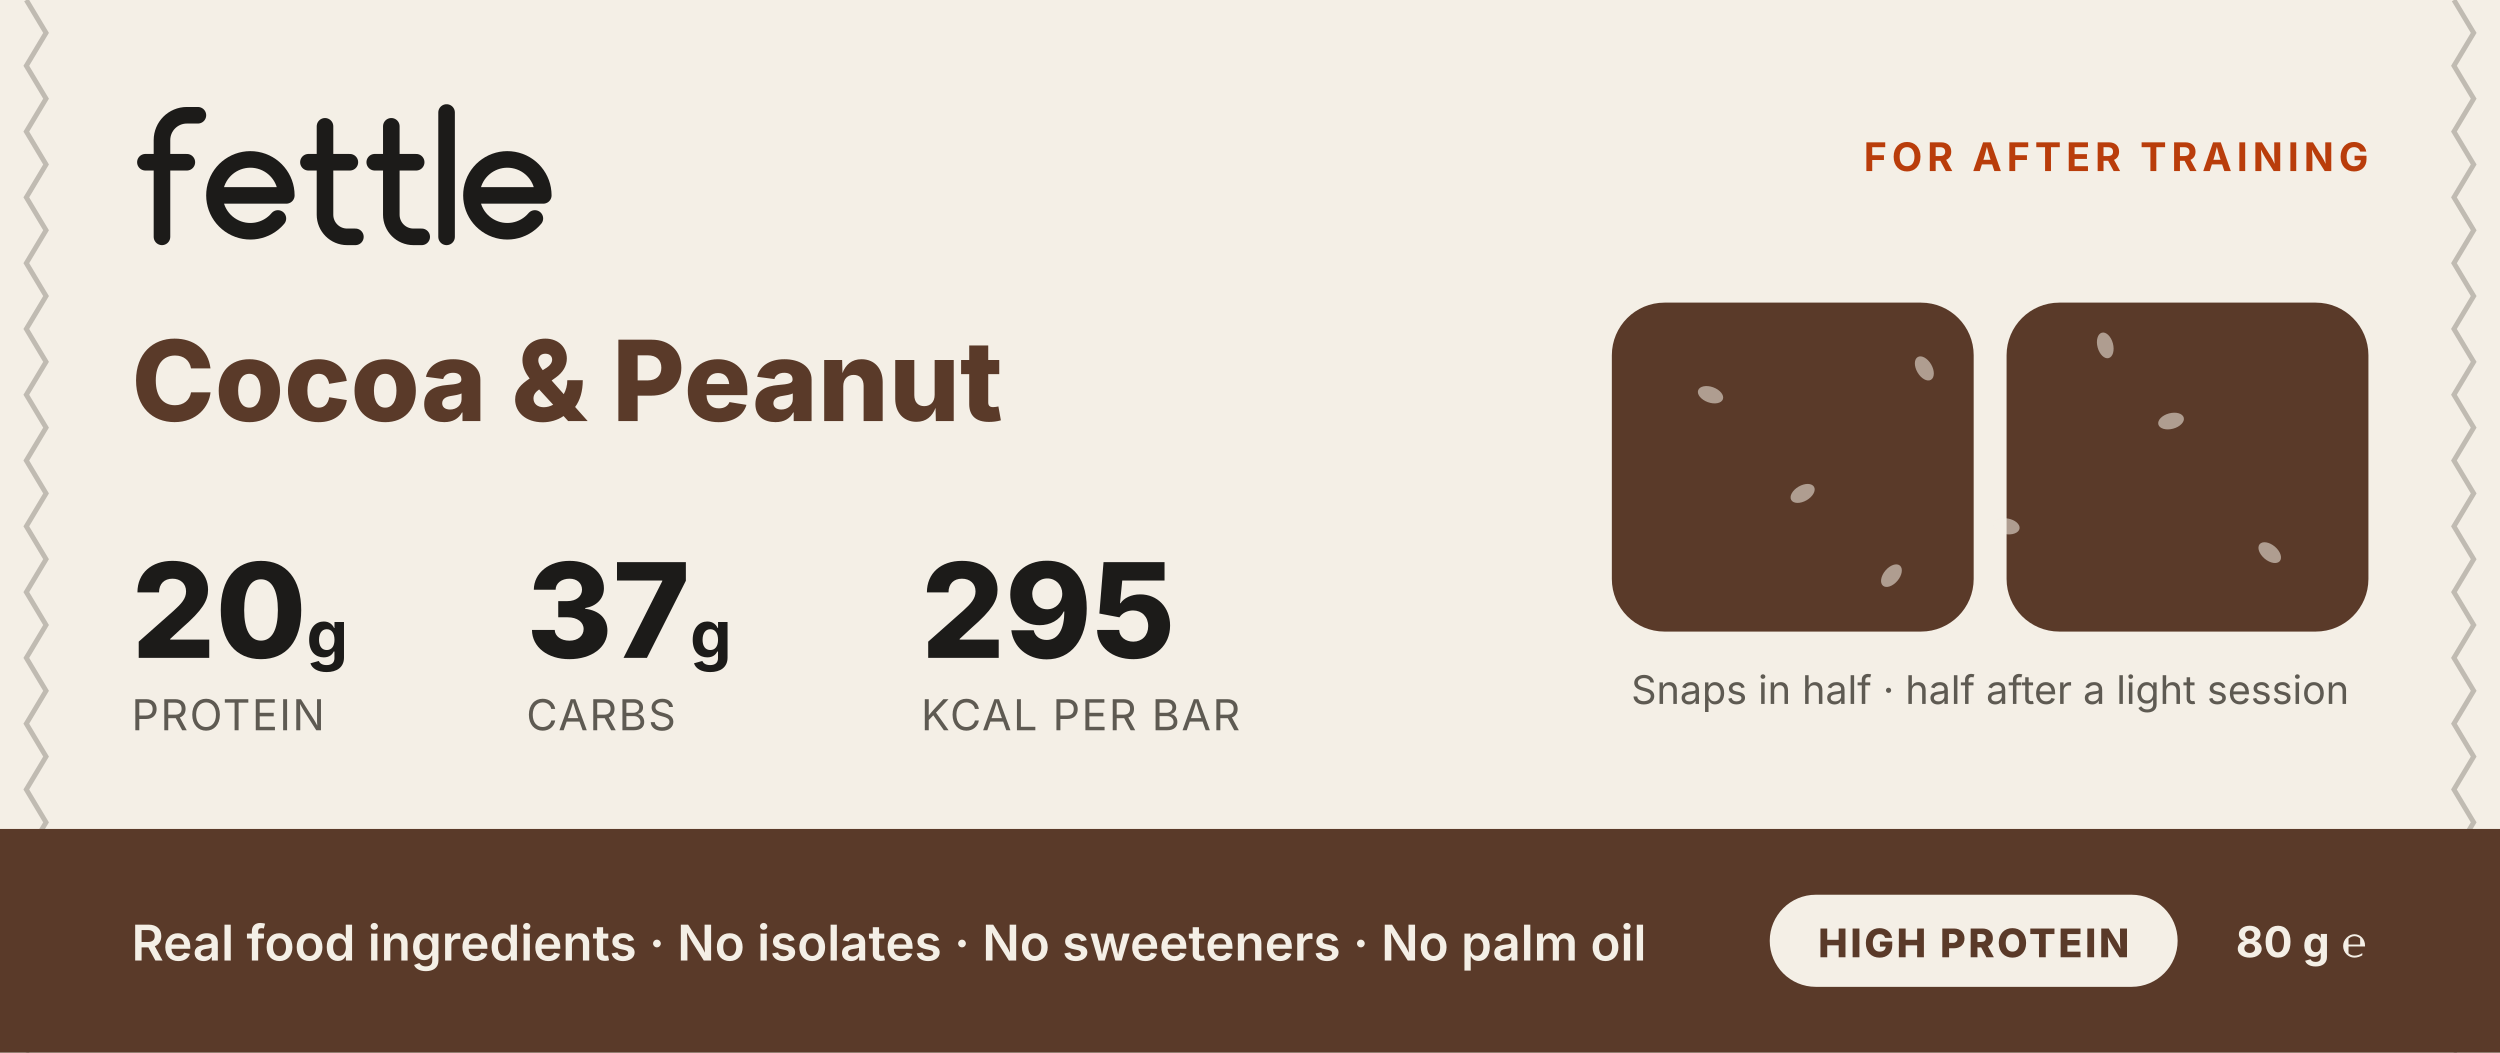
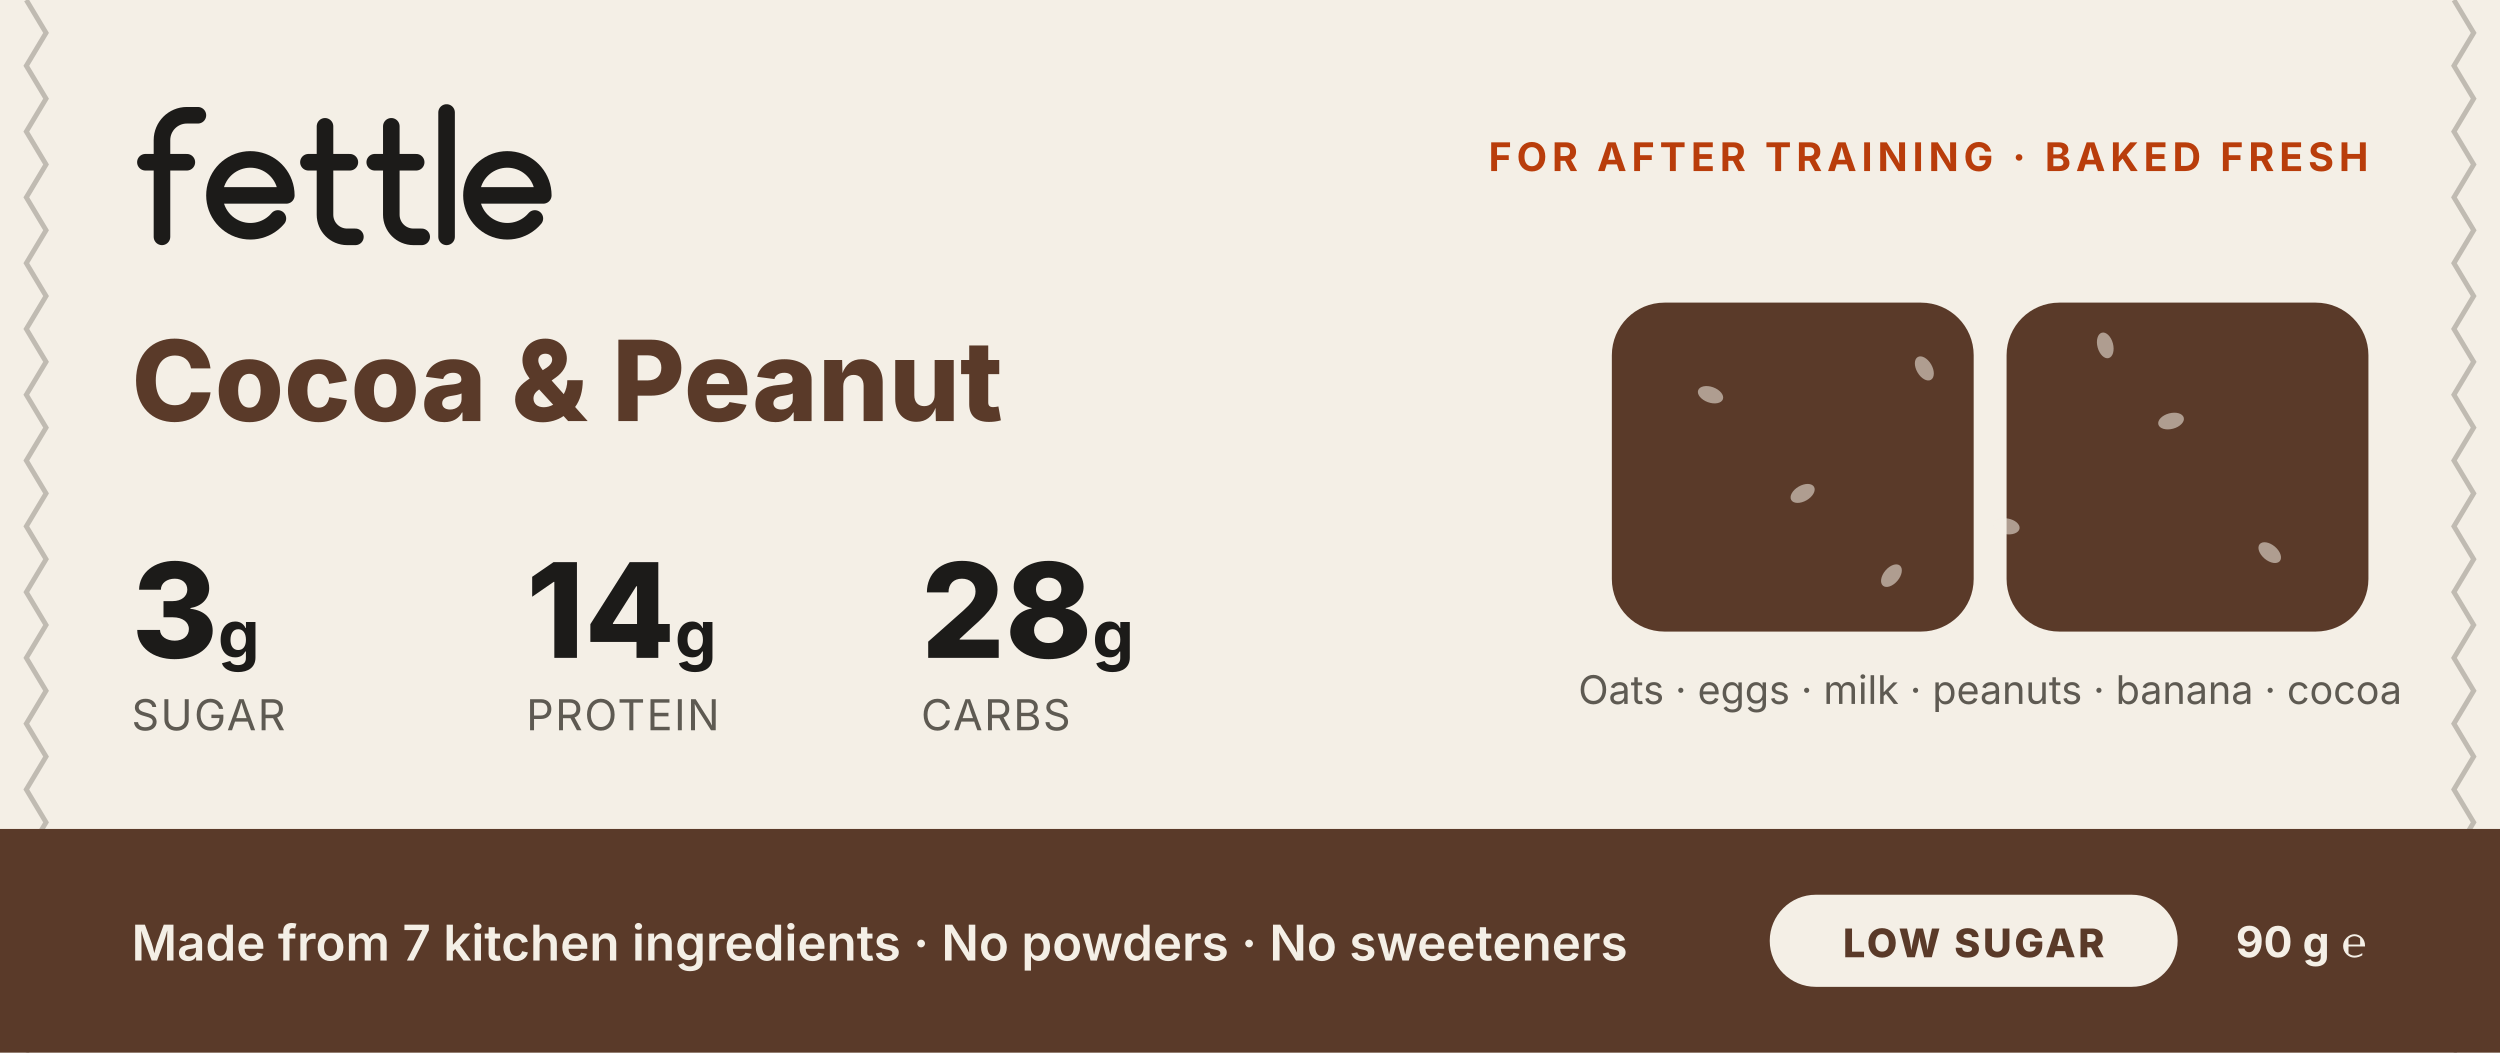
<svg xmlns="http://www.w3.org/2000/svg" viewBox="0 0 760 320" width="760" height="320" role="img" aria-label="fettle Cocoa and Peanut wrapper, front">
  <rect width="760" height="320" fill="#F4EFE6" />
  <polyline points="8,0 14,10 8,20 14,30 8,40 14,50 8,60 14,70 8,80 14,90 8,100 14,110 8,120 14,130 8,140 14,150 8,160 14,170 8,180 14,190 8,200 14,210 8,220 14,230 8,240 14,250 8,260 14,270 8,280 14,290 8,300 14,310 8,320" fill="none" stroke="#5E5A52" stroke-opacity=".35" stroke-width="1.5" />
  <polyline points="746,0 752,10 746,20 752,30 746,40 752,50 746,60 752,70 746,80 752,90 746,100 752,110 746,120 752,130 746,140 752,150 746,160 752,170 746,180 752,190 746,200 752,210 746,220 752,230 746,240 752,250 746,260 752,270 746,280 752,290 746,300 752,310 746,320" fill="none" stroke="#5E5A52" stroke-opacity=".35" stroke-width="1.5" />
  <g transform="translate(40 30) scale(.42)">
    <g fill="none" stroke="#1C1B19" stroke-width="12" stroke-linecap="round" stroke-linejoin="round">
      <path transform="translate(8 0)" d="M14 100 V30 A18 18 0 0 1 32 12 H40 M2 46 H32" />
      <path transform="translate(58 0)" d="M4 70 H54 A26 26 0 1 0 47.9 86.7" />
      <path transform="translate(126 0)" d="M14 20 V84 A16 16 0 0 0 30 100 H36 M2 46 H32" />
      <path transform="translate(174 0)" d="M14 20 V84 A16 16 0 0 0 30 100 H36 M2 46 H32" />
      <path transform="translate(222 0)" d="M6 10 V100" />
      <path transform="translate(244 0)" d="M4 70 H54 A26 26 0 1 0 47.9 86.7" />
    </g>
  </g>
-   <text x="720" y="52" text-anchor="end" font-family="Archivo, Inter, 'Helvetica Neue', Arial, sans-serif" font-size="12" font-weight="700" letter-spacing="1.5" fill="#B93D0B">FOR AFTER TRAINING</text>
+   <text x="720" y="52" text-anchor="end" font-family="Archivo, Inter, 'Helvetica Neue', Arial, sans-serif" font-size="12" font-weight="700" letter-spacing="1.5" fill="#B93D0B">FOR AFTER TRAINING · BAKED FRESH</text>
  <text x="40" y="128" font-family="Archivo, Inter, 'Helvetica Neue', Arial, sans-serif" font-weight="800" font-size="34" fill="#5A3A29">Cocoa &amp; Peanut</text>
-   <text x="40" y="200" font-family="Archivo, Inter, 'Helvetica Neue', Arial, sans-serif" font-weight="800" font-size="40" fill="#1C1B19">20<tspan font-size="20" font-weight="700"> g</tspan>
+   <text x="40" y="200" font-family="Archivo, Inter, 'Helvetica Neue', Arial, sans-serif" font-weight="800" font-size="40" fill="#1C1B19">3<tspan font-size="20" font-weight="700"> g</tspan>
  </text>
-   <text x="40" y="222" font-family="Archivo, Inter, 'Helvetica Neue', Arial, sans-serif" font-size="13" fill="#5E5A52" letter-spacing=".5">PROTEIN</text>
-   <text x="160" y="200" font-family="Archivo, Inter, 'Helvetica Neue', Arial, sans-serif" font-weight="800" font-size="40" fill="#1C1B19">37<tspan font-size="20" font-weight="700"> g</tspan>
+   <text x="40" y="222" font-family="Archivo, Inter, 'Helvetica Neue', Arial, sans-serif" font-size="13" fill="#5E5A52" letter-spacing=".5">SUGAR</text>
+   <text x="160" y="200" font-family="Archivo, Inter, 'Helvetica Neue', Arial, sans-serif" font-weight="800" font-size="40" fill="#1C1B19">14<tspan font-size="20" font-weight="700"> g</tspan>
  </text>
-   <text x="160" y="222" font-family="Archivo, Inter, 'Helvetica Neue', Arial, sans-serif" font-size="13" fill="#5E5A52" letter-spacing=".5">CARBS</text>
-   <text x="280" y="200" font-family="Archivo, Inter, 'Helvetica Neue', Arial, sans-serif" font-weight="800" font-size="40" fill="#1C1B19">295<tspan font-size="20" font-weight="700" />
+   <text x="160" y="222" font-family="Archivo, Inter, 'Helvetica Neue', Arial, sans-serif" font-size="13" fill="#5E5A52" letter-spacing=".5">PROTEIN</text>
+   <text x="280" y="200" font-family="Archivo, Inter, 'Helvetica Neue', Arial, sans-serif" font-weight="800" font-size="40" fill="#1C1B19">28<tspan font-size="20" font-weight="700"> g</tspan>
  </text>
-   <text x="280" y="222" font-family="Archivo, Inter, 'Helvetica Neue', Arial, sans-serif" font-size="13" fill="#5E5A52" letter-spacing=".5">KCAL PER BAR</text>
+   <text x="280" y="222" font-family="Archivo, Inter, 'Helvetica Neue', Arial, sans-serif" font-size="13" fill="#5E5A52" letter-spacing=".5">CARBS</text>
  <g>
    <rect x="490" y="92" width="110" height="100" rx="16" fill="#5A3A29" />
    <rect x="610" y="92" width="110" height="100" rx="16" fill="#5A3A29" />
    <ellipse cx="520" cy="120" rx="4" ry="2.4" fill="#F4EFE6" fill-opacity=".55" transform="rotate(20 520 120)" />
    <ellipse cx="548" cy="150" rx="4" ry="2.4" fill="#F4EFE6" fill-opacity=".55" transform="rotate(-30 548 150)" />
    <ellipse cx="585" cy="112" rx="4" ry="2.4" fill="#F4EFE6" fill-opacity=".55" transform="rotate(60 585 112)" />
    <ellipse cx="610" cy="160" rx="4" ry="2.4" fill="#F4EFE6" fill-opacity=".55" transform="rotate(10 610 160)" />
    <ellipse cx="660" cy="128" rx="4" ry="2.4" fill="#F4EFE6" fill-opacity=".55" transform="rotate(-15 660 128)" />
    <ellipse cx="690" cy="168" rx="4" ry="2.4" fill="#F4EFE6" fill-opacity=".55" transform="rotate(40 690 168)" />
    <ellipse cx="640" cy="105" rx="4" ry="2.4" fill="#F4EFE6" fill-opacity=".55" transform="rotate(75 640 105)" />
    <ellipse cx="575" cy="175" rx="4" ry="2.4" fill="#F4EFE6" fill-opacity=".55" transform="rotate(-50 575 175)" />
  </g>
-   <text x="605" y="214" text-anchor="middle" font-family="Archivo, Inter, 'Helvetica Neue', Arial, sans-serif" font-size="12" fill="#5E5A52">Snaps in half · half after a light session</text>
+   <text x="605" y="214" text-anchor="middle" font-family="Archivo, Inter, 'Helvetica Neue', Arial, sans-serif" font-size="12" fill="#5E5A52">Oats · eggs · milk · peanuts · banana · cocoa</text>
  <rect x="0" y="252" width="760" height="68" fill="#5A3A29" />
-   <text x="40" y="292" font-family="Archivo, Inter, 'Helvetica Neue', Arial, sans-serif" font-size="15" font-weight="600" fill="#F4EFE6">Real food ingredients · No isolates · No sweeteners · No palm oil</text>
+   <text x="40" y="292" font-family="Archivo, Inter, 'Helvetica Neue', Arial, sans-serif" font-size="15" font-weight="600" fill="#F4EFE6">Made from 7 kitchen ingredients · No powders · No sweeteners</text>
  <rect x="538" y="272" width="124" height="28" rx="14" fill="#F4EFE6" />
-   <text x="600" y="291" text-anchor="middle" font-family="Archivo, Inter, 'Helvetica Neue', Arial, sans-serif" font-size="12" font-weight="800" letter-spacing=".8" fill="#5A3A29">HIGH PROTEIN</text>
-   <text x="720" y="291" text-anchor="end" font-family="Archivo, Inter, 'Helvetica Neue', Arial, sans-serif" font-size="13" font-weight="700" fill="#F4EFE6">80 g ℮</text>
+   <text x="600" y="291" text-anchor="middle" font-family="Archivo, Inter, 'Helvetica Neue', Arial, sans-serif" font-size="12" font-weight="800" letter-spacing=".8" fill="#5A3A29">LOW SUGAR</text>
+   <text x="720" y="291" text-anchor="end" font-family="Archivo, Inter, 'Helvetica Neue', Arial, sans-serif" font-size="13" font-weight="700" fill="#F4EFE6">90 g ℮</text>
</svg>
